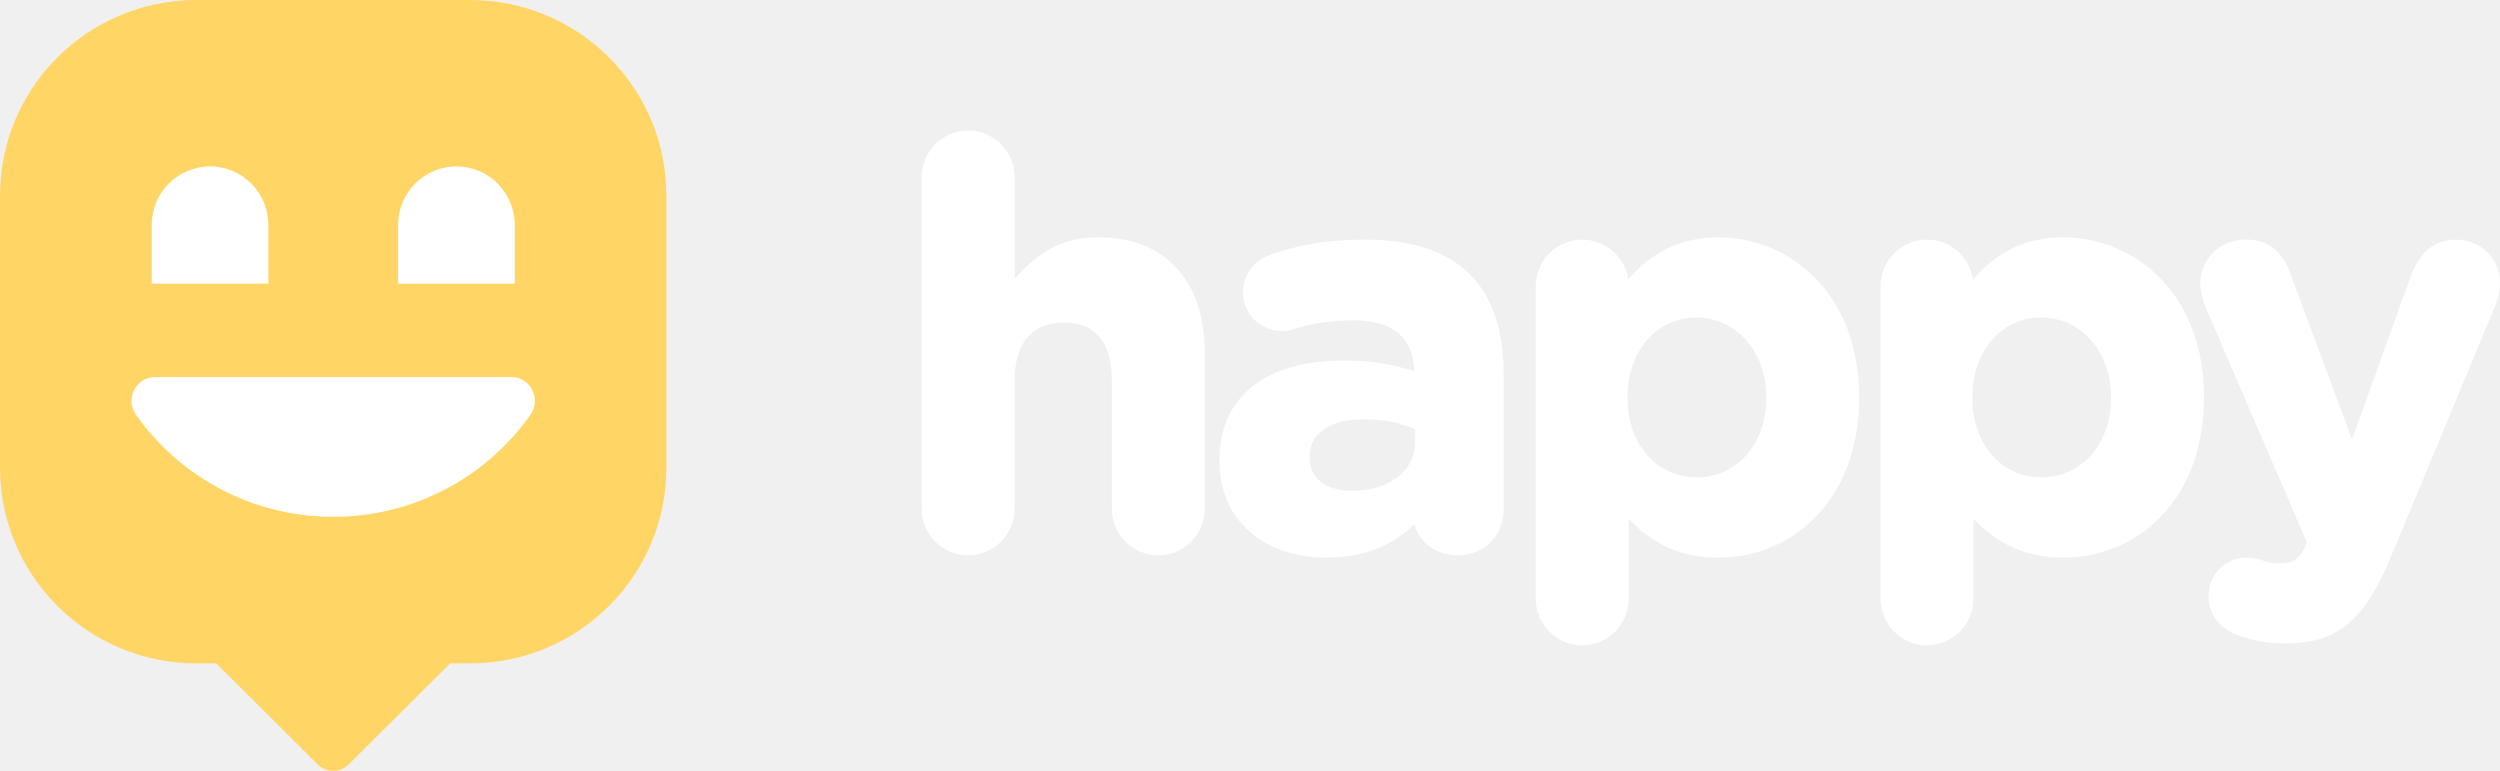
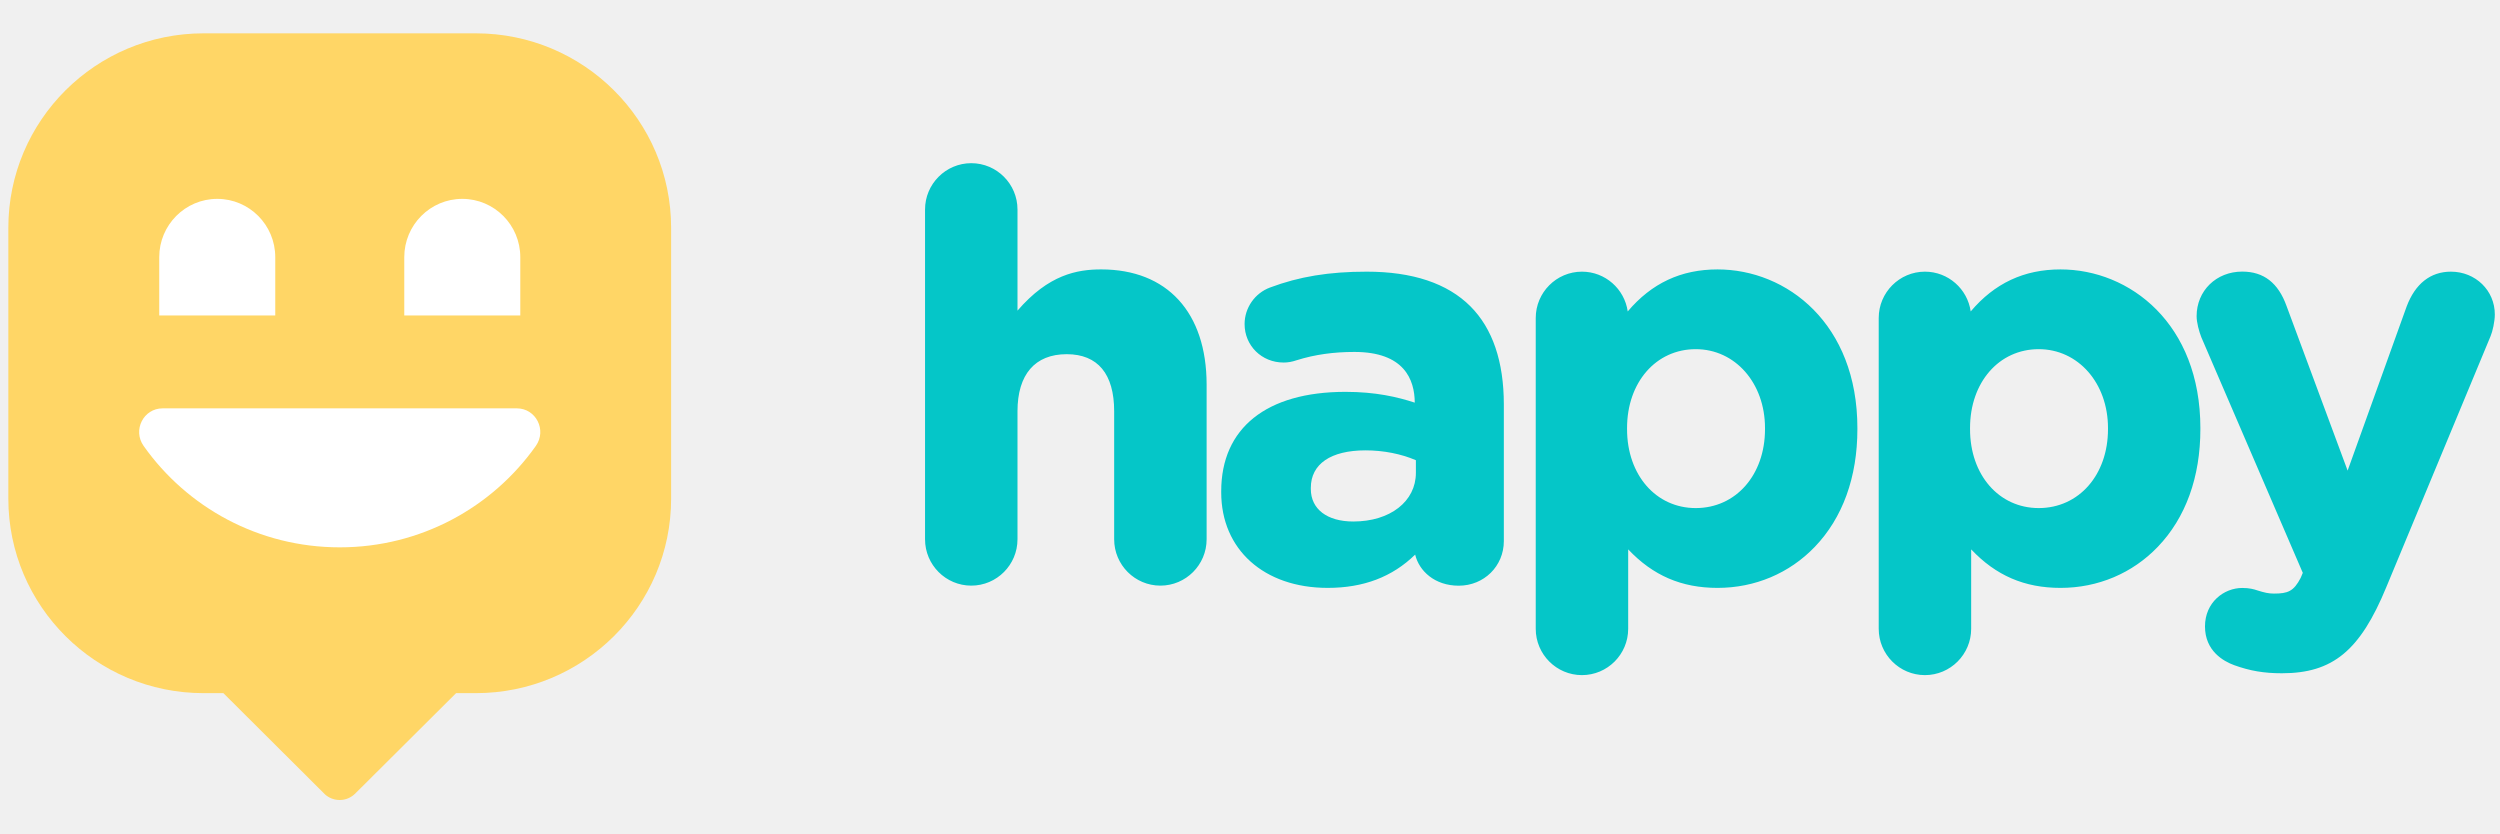
- <svg xmlns="http://www.w3.org/2000/svg" width="240" height="74" viewBox="0 0 240 74" fill="none">
-   <path fill-rule="evenodd" clip-rule="evenodd" d="M105.488 22.786C103.168 22.786 100.414 23.278 97.406 26.766V17.005C97.406 14.539 95.405 12.533 92.944 12.533C90.484 12.533 88.483 14.539 88.483 17.005V48.837C88.483 51.303 90.484 53.309 92.944 53.309C95.405 53.309 97.406 51.303 97.406 48.837V36.483C97.406 32.931 99.089 30.97 102.154 30.97C105.156 30.97 106.737 32.873 106.737 36.483V48.837C106.737 51.303 108.738 53.309 111.199 53.309C113.659 53.309 115.66 51.303 115.66 48.837V33.889C115.654 26.939 111.855 22.786 105.488 22.786ZM131.111 23.004C127.478 23.004 124.597 23.476 121.773 24.537C120.307 25.086 119.326 26.504 119.326 28.063C119.326 30.146 120.977 31.775 123.086 31.775C123.52 31.775 123.883 31.711 124.38 31.545C126.095 31.008 127.905 30.753 129.925 30.753C134.718 30.753 135.738 33.404 135.751 35.646C134.087 35.103 131.99 34.605 129.065 34.605C121.442 34.605 117.069 38.099 117.069 44.2V44.308C117.069 49.821 121.2 53.527 127.344 53.527C130.805 53.527 133.578 52.472 135.789 50.313C136.165 51.891 137.676 53.316 139.996 53.316C142.437 53.316 144.349 51.425 144.349 49.01V35.831C144.349 31.685 143.266 28.491 141.118 26.345C138.9 24.128 135.534 23.004 131.111 23.004ZM129.817 47.119C127.287 47.119 125.719 45.918 125.719 43.983V43.874C125.719 41.568 127.644 40.252 131.003 40.252C132.723 40.252 134.438 40.59 135.859 41.204V42.424C135.859 45.184 133.374 47.119 129.817 47.119ZM156.306 26.843C158.613 24.116 161.456 22.787 164.974 22.787C171.686 22.787 178.474 28.044 178.474 38.099V38.208C178.474 42.839 177.053 46.762 174.369 49.56C171.915 52.121 168.582 53.527 164.974 53.527C161.501 53.527 158.741 52.339 156.351 49.809V57.475C156.351 59.941 154.349 61.946 151.889 61.946C149.429 61.946 147.427 59.941 147.427 57.475V27.476C147.427 25.01 149.429 23.004 151.889 23.004C154.139 23.004 156 24.678 156.306 26.843ZM169.557 38.099C169.557 33.762 166.683 30.485 162.871 30.485C159.034 30.485 156.242 33.685 156.242 38.099V38.208C156.242 42.622 159.028 45.823 162.871 45.823C166.746 45.823 169.557 42.622 169.557 38.208V38.099ZM198.08 22.787C194.561 22.787 191.719 24.116 189.411 26.843C189.105 24.678 187.244 23.004 184.994 23.004C182.534 23.004 180.533 25.01 180.533 27.476V57.475C180.533 59.941 182.534 61.946 184.994 61.946C187.455 61.946 189.456 59.941 189.456 57.475V49.809C191.846 52.339 194.606 53.527 198.08 53.527C201.687 53.527 205.021 52.121 207.475 49.56C210.158 46.762 211.579 42.839 211.579 38.208V38.099C211.579 28.044 204.791 22.787 198.08 22.787ZM195.976 30.485C199.788 30.485 202.662 33.762 202.662 38.099V38.208C202.662 42.622 199.852 45.823 195.976 45.823C192.133 45.823 189.348 42.622 189.348 38.208V38.099C189.348 33.685 192.139 30.485 195.976 30.485ZM231.485 26.377C232.313 24.166 233.792 23.004 235.761 23.004C238.139 23.004 240.006 24.824 240 27.137C240 27.808 239.783 28.779 239.592 29.226L229.528 53.45C226.998 59.589 224.359 61.767 219.445 61.767C217.711 61.767 216.379 61.537 214.849 60.988C213.797 60.605 212.026 59.608 212.026 57.245C212.026 54.919 213.855 53.533 215.62 53.533C216.321 53.533 216.742 53.654 217.08 53.769C217.775 53.987 218.157 54.076 218.686 54.076C220.025 54.076 220.586 53.859 221.261 52.562L221.465 52.077L211.675 29.341C211.452 28.779 211.216 27.91 211.216 27.303C211.216 24.85 213.109 22.997 215.62 22.997C217.692 22.997 219.094 24.083 219.897 26.319L225.793 42.207L231.485 26.377Z" fill="white" />
-   <path d="M63.974 18.779V44.908C63.974 55.278 55.534 63.686 45.124 63.686H43.217L33.48 73.379C33.099 73.759 32.572 74 31.987 74C31.447 74 30.957 73.804 30.582 73.475L30.417 73.31L30.411 73.304L20.757 63.686H18.844C8.44 63.686 0 55.278 0 44.908V18.779C0 8.408 8.44 0 18.85 0H45.124C55.534 0 63.974 8.408 63.974 18.779Z" fill="#FFD666" />
-   <path d="M14.895 36.197C13.039 36.197 11.981 38.304 13.058 39.825C17.245 45.75 24.168 49.613 31.99 49.613C39.812 49.613 46.729 45.744 50.916 39.825C51.992 38.304 50.934 36.197 49.079 36.197H14.895Z" fill="white" />
-   <path d="M25.764 27.23H14.566V21.604C14.566 18.498 17.074 15.977 20.165 15.977C23.256 15.977 25.764 18.498 25.764 21.604V27.23Z" fill="white" />
-   <path d="M49.415 27.23H38.217V21.604C38.217 18.498 40.725 15.977 43.816 15.977C46.907 15.977 49.415 18.498 49.415 21.604V27.23Z" fill="white" />
+ <svg xmlns="http://www.w3.org/2000/svg" width="300" height="100" viewBox="0 0 300 100" fill="none">
+   <path fill-rule="evenodd" clip-rule="evenodd" d="M132.147 32.329C129.263 32.329 125.839 32.941 122.099 37.277V25.141C122.099 22.076 119.611 19.582 116.552 19.582C113.494 19.582 111.005 22.076 111.005 25.141V64.717C111.005 67.782 113.494 70.276 116.552 70.276C119.611 70.276 122.099 67.782 122.099 64.717V49.357C122.099 44.941 124.191 42.503 128.003 42.503C131.735 42.503 133.7 44.87 133.7 49.357V64.717C133.7 67.782 136.188 70.276 139.247 70.276C142.306 70.276 144.794 67.782 144.794 64.717V46.132C144.786 37.491 140.063 32.329 132.147 32.329ZM164.003 32.599C159.486 32.599 155.904 33.187 152.394 34.505C150.571 35.188 149.351 36.952 149.351 38.889C149.351 41.478 151.403 43.504 154.026 43.504C154.565 43.504 155.017 43.424 155.635 43.218C157.766 42.551 160.017 42.233 162.529 42.233C168.488 42.233 169.756 45.529 169.771 48.317C167.703 47.642 165.096 47.022 161.459 47.022C151.982 47.022 146.546 51.366 146.546 58.951V59.086C146.546 65.94 151.681 70.546 159.32 70.546C163.622 70.546 167.069 69.236 169.819 66.552C170.287 68.513 172.165 70.284 175.049 70.284C178.084 70.284 180.461 67.934 180.461 64.931V48.547C180.461 43.392 179.114 39.422 176.444 36.753C173.686 33.997 169.502 32.599 164.003 32.599ZM162.394 62.581C159.248 62.581 157.299 61.087 157.299 58.681V58.546C157.299 55.679 159.692 54.043 163.868 54.043C166.007 54.043 168.139 54.464 169.906 55.226V56.743C169.906 60.174 166.816 62.581 162.394 62.581ZM195.327 37.373C198.195 33.981 201.729 32.33 206.103 32.33C214.448 32.33 222.887 38.866 222.887 51.367V51.502C222.887 57.26 221.12 62.136 217.784 65.615C214.733 68.8 210.588 70.547 206.103 70.547C201.785 70.547 198.354 69.07 195.382 65.924V75.455C195.382 78.521 192.894 81.014 189.835 81.014C186.776 81.014 184.288 78.521 184.288 75.455V38.159C184.288 35.093 186.776 32.599 189.835 32.599C192.632 32.599 194.946 34.68 195.327 37.373ZM211.801 51.367C211.801 45.974 208.227 41.9 203.488 41.9C198.718 41.9 195.247 45.879 195.247 51.367V51.502C195.247 56.99 198.71 60.969 203.488 60.969C208.306 60.969 211.801 56.99 211.801 51.502V51.367ZM247.261 32.33C242.887 32.33 239.353 33.981 236.484 37.373C236.104 34.68 233.79 32.599 230.993 32.599C227.934 32.599 225.446 35.093 225.446 38.159V75.455C225.446 78.521 227.934 81.014 230.993 81.014C234.052 81.014 236.54 78.521 236.54 75.455V65.924C239.511 69.07 242.943 70.547 247.261 70.547C251.746 70.547 255.891 68.8 258.941 65.615C262.277 62.136 264.045 57.26 264.045 51.502V51.367C264.045 38.866 255.605 32.33 247.261 32.33ZM244.646 41.9C249.385 41.9 252.959 45.974 252.959 51.367V51.502C252.959 56.99 249.464 60.969 244.646 60.969C239.868 60.969 236.405 56.99 236.405 51.502V51.367C236.405 45.879 239.876 41.9 244.646 41.9ZM288.792 36.793C289.822 34.045 291.66 32.599 294.109 32.599C297.065 32.599 299.386 34.863 299.378 37.738C299.378 38.572 299.109 39.779 298.871 40.335L286.359 70.451C283.213 78.084 279.933 80.792 273.823 80.792C271.668 80.792 270.012 80.506 268.11 79.823C266.802 79.347 264.599 78.108 264.599 75.169C264.599 72.278 266.874 70.555 269.069 70.555C269.94 70.555 270.463 70.706 270.883 70.848C271.747 71.118 272.222 71.23 272.88 71.23C274.544 71.23 275.241 70.96 276.081 69.347L276.335 68.744L264.163 40.478C263.886 39.779 263.593 38.699 263.593 37.944C263.593 34.895 265.946 32.591 269.069 32.591C271.644 32.591 273.387 33.941 274.386 36.721L281.715 56.473L288.792 36.793Z" fill="#05C6C8" />
+   <path d="M80.535 27.346V59.831C80.535 72.725 70.042 83.178 57.1 83.178H54.729L42.624 95.229C42.15 95.701 41.495 96 40.768 96C40.096 96 39.487 95.756 39.021 95.347L38.816 95.142L38.808 95.134L26.806 83.178H24.427C11.493 83.178 1 72.725 1 59.831V27.346C1 14.453 11.493 4 24.435 4H57.1C70.042 4 80.535 14.453 80.535 27.346Z" fill="#FFD666" />
+   <path d="M19.518 49.002C17.211 49.002 15.896 51.621 17.235 53.512C22.44 60.879 31.046 65.681 40.771 65.681C50.496 65.681 59.095 60.871 64.3 53.512C65.639 51.621 64.324 49.002 62.017 49.002H19.518Z" fill="white" />
+   <path d="M33.031 37.853H19.109V30.858C19.109 26.997 22.227 23.864 26.07 23.864C29.913 23.864 33.031 26.997 33.031 30.858V37.853Z" fill="white" />
+   <path d="M62.435 37.853H48.513V30.858C48.513 26.997 51.631 23.864 55.474 23.864C59.316 23.864 62.435 26.997 62.435 30.858V37.853Z" fill="white" />
</svg>
